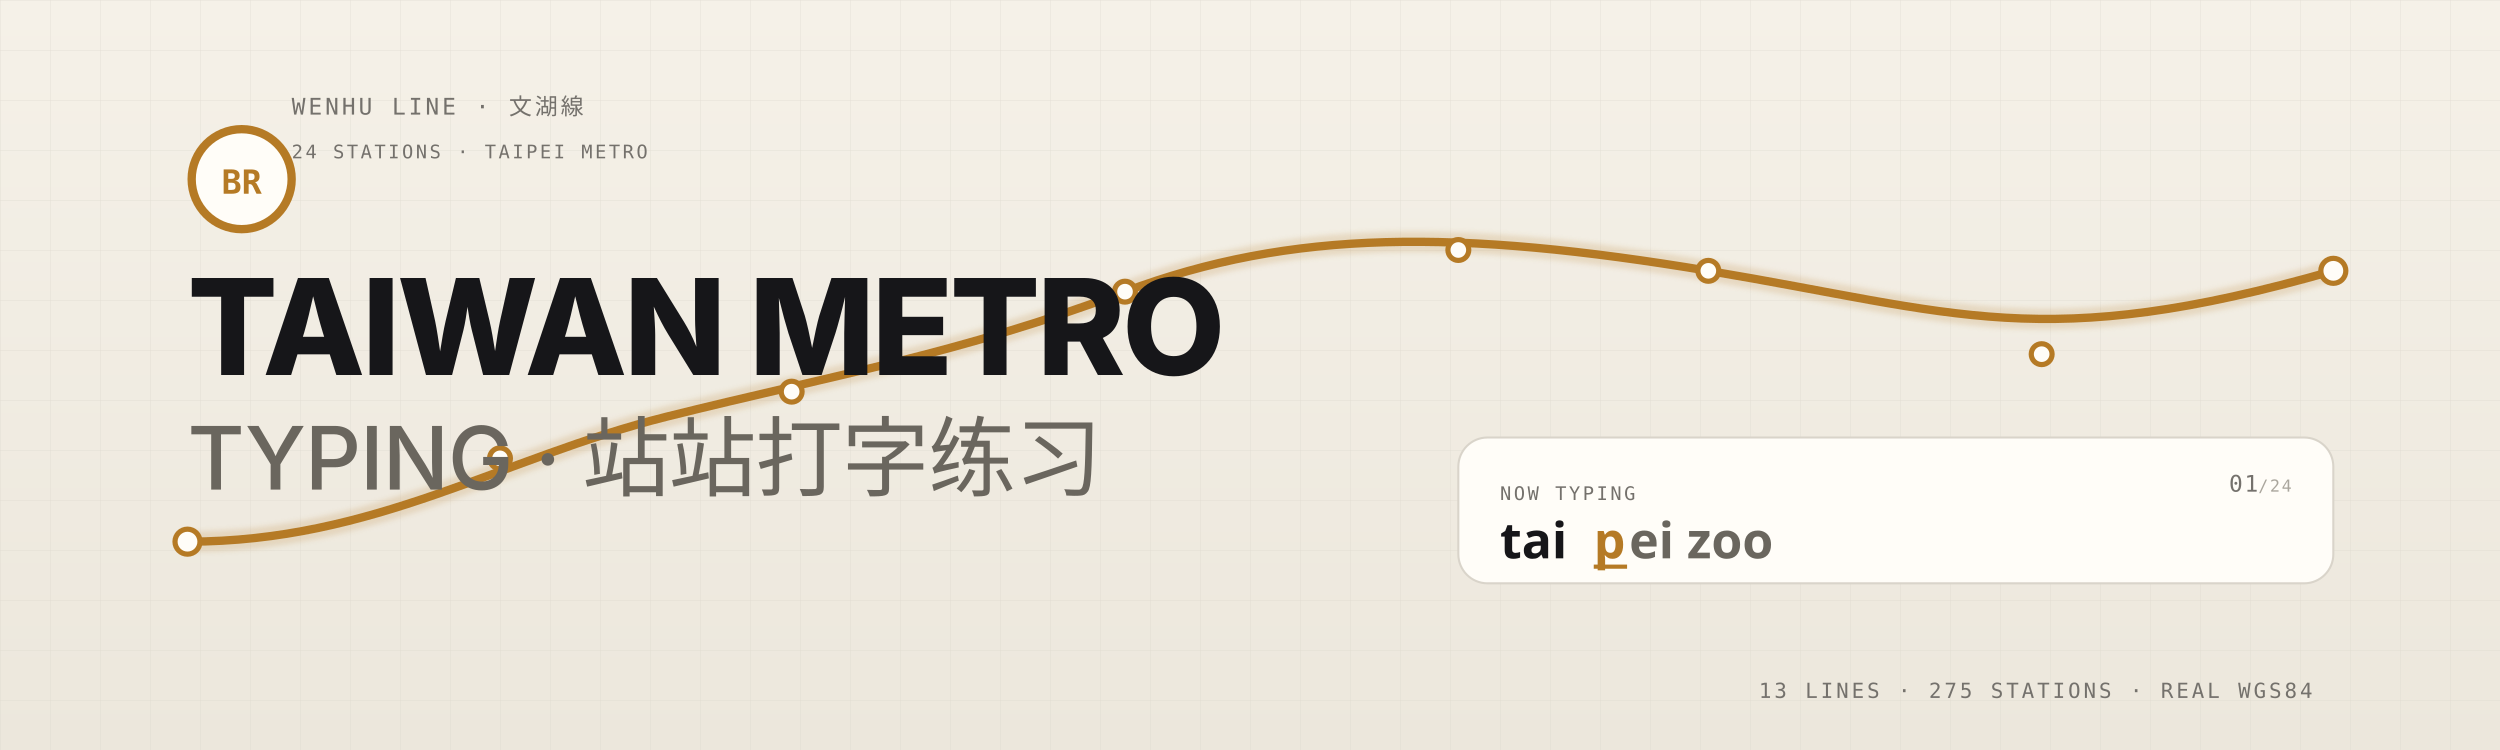
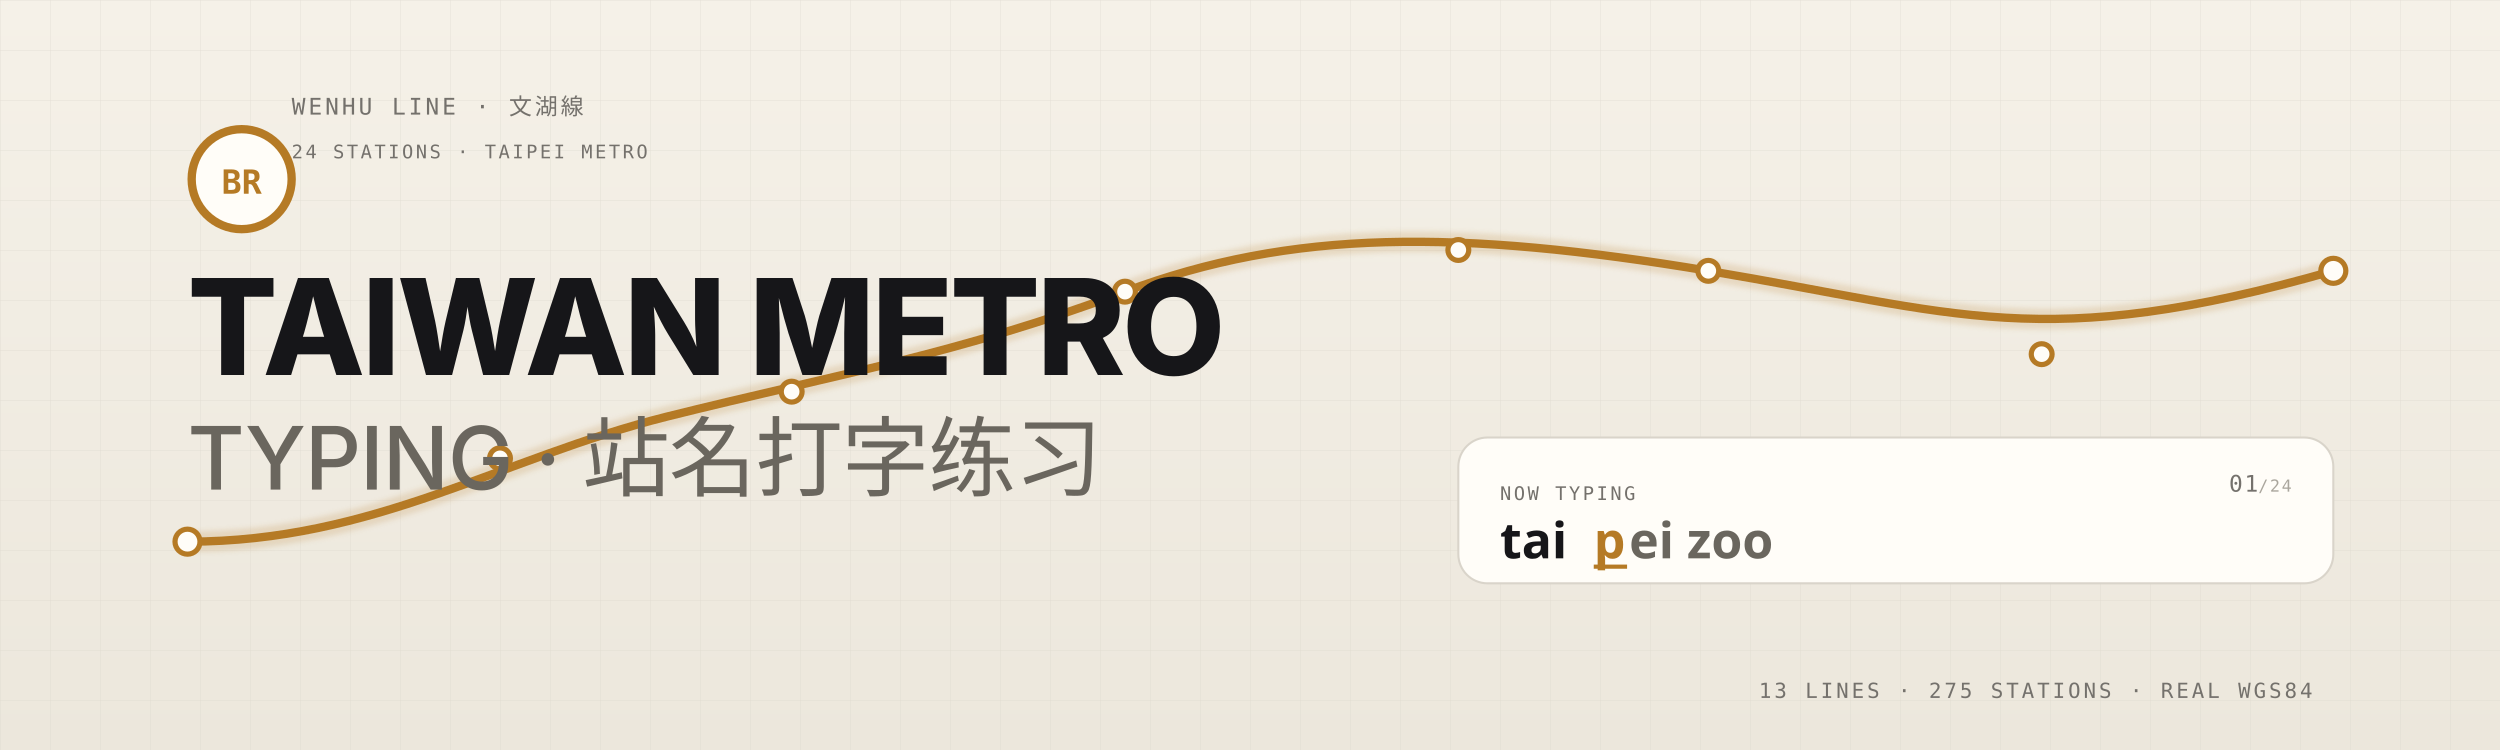
<svg xmlns="http://www.w3.org/2000/svg" viewBox="0 0 1200 360" role="img" aria-labelledby="hero-title hero-desc">
  <defs>
    <linearGradient id="bg" x1="0" y1="0" x2="0" y2="1">
      <stop offset="0" stop-color="#f5f1e8" />
      <stop offset="1" stop-color="#ece7dc" />
    </linearGradient>
    <pattern id="grid" width="24" height="24" patternUnits="userSpaceOnUse">
      <path d="M24 0 L0 0 0 24" fill="none" stroke="#d9d4ca" stroke-width="0.5" opacity="0.55" />
    </pattern>
    <filter id="soft" x="-10%" y="-10%" width="120%" height="120%">
      <feGaussianBlur stdDeviation="1.2" />
    </filter>
  </defs>
  <rect width="1200" height="360" fill="url(#bg)" />
  <rect width="1200" height="360" fill="url(#grid)" />
  <g stroke="#b57a25" stroke-linecap="round" stroke-linejoin="round" fill="none">
    <path d="M 90 260 C 180 260, 240 220, 320 200 S 460 170, 540 140 S 700 110, 820 130 S 980 170, 1120 130" stroke-width="10" opacity="0.18" filter="url(#soft)" />
    <path d="M 90 260 C 180 260, 240 220, 320 200 S 460 170, 540 140 S 700 110, 820 130 S 980 170, 1120 130" stroke-width="4" />
  </g>
  <g fill="#fffdf8" stroke="#b57a25" stroke-width="2.5">
    <circle cx="90" cy="260" r="6" />
    <circle cx="240" cy="220" r="5" />
    <circle cx="380" cy="188" r="5" />
    <circle cx="540" cy="140" r="5" />
    <circle cx="700" cy="120" r="5" />
    <circle cx="820" cy="130" r="5" />
    <circle cx="980" cy="170" r="5" />
    <circle cx="1120" cy="130" r="6" />
  </g>
  <g transform="translate(90, 60)">
    <circle cx="26" cy="26" r="24" fill="#fffdf8" stroke="#b57a25" stroke-width="4" />
    <text x="26" y="33" font-family="ui-monospace, SFMono-Regular, 'DM Mono', monospace" font-size="16" font-weight="700" fill="#b57a25" text-anchor="middle">BR</text>
  </g>
  <text x="140" y="55" font-family="ui-monospace, monospace" font-size="11" fill="#74716c" letter-spacing="1.4">WENHU LINE · 文湖線</text>
  <text x="140" y="76" font-family="ui-monospace, monospace" font-size="9" fill="#74716c" letter-spacing="1.2">24 STATIONS · TAIPEI METRO</text>
  <text x="90" y="180" font-family="ui-sans-serif, -apple-system, 'PingFang SC', 'Microsoft YaHei', system-ui" font-size="64" font-weight="800" fill="#161619" letter-spacing="-1.5">TAIWAN METRO</text>
-   <text x="90" y="235" font-family="ui-sans-serif, -apple-system, 'PingFang SC', system-ui" font-size="42" font-weight="500" fill="#6a665e" letter-spacing="-0.5">TYPING · 站站打字练习</text>
+   <text x="90" y="235" font-family="ui-sans-serif, -apple-system, 'PingFang SC', system-ui" font-size="42" font-weight="500" fill="#6a665e" letter-spacing="-0.5">TYPING · 站名打字练习</text>
  <g transform="translate(700, 210)">
    <rect x="0" y="0" width="420" height="70" rx="14" fill="#fffdf8" stroke="#d9d4ca" stroke-width="1" />
    <text x="20" y="30" font-family="ui-monospace, monospace" font-size="9" fill="#74716c" letter-spacing="1.2">NOW TYPING</text>
    <text x="20" y="58" font-family="ui-sans-serif, system-ui" font-size="24" font-weight="600" fill="#161619">tai</text>
    <text x="65" y="58" font-family="ui-sans-serif, system-ui" font-size="24" font-weight="600" fill="#b57a25">p</text>
    <rect x="65" y="61" width="16" height="2" fill="#b57a25">
      <animate attributeName="opacity" values="1;0;1" dur="1.4s" repeatCount="indefinite" />
    </rect>
    <text x="82" y="58" font-family="ui-sans-serif, system-ui" font-size="24" font-weight="600" fill="#6a665e">ei zoo</text>
    <text x="400" y="26" font-family="ui-monospace, monospace" font-size="11" fill="#74716c" text-anchor="end" letter-spacing="0.8">01<tspan font-size="8" fill="#aaa69d">/24</tspan>
    </text>
  </g>
  <text x="1110" y="335" font-family="ui-monospace, monospace" font-size="10" fill="#74716c" text-anchor="end" letter-spacing="1.4">13 LINES · 275 STATIONS · REAL WGS84</text>
</svg>
